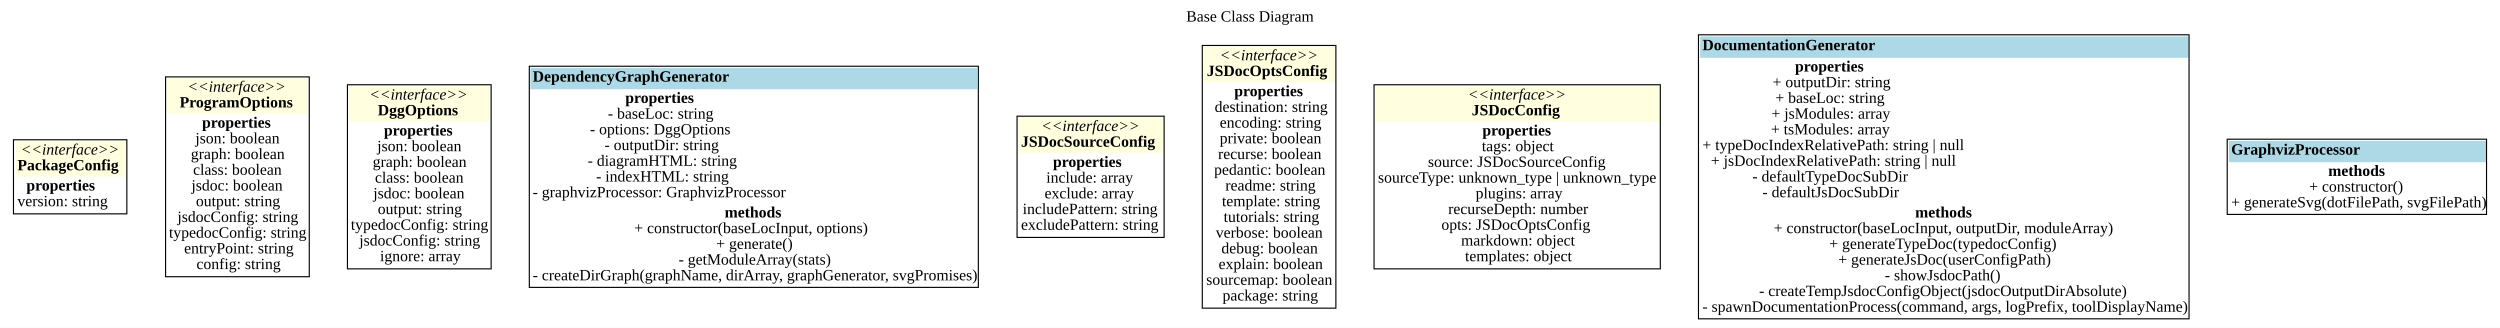
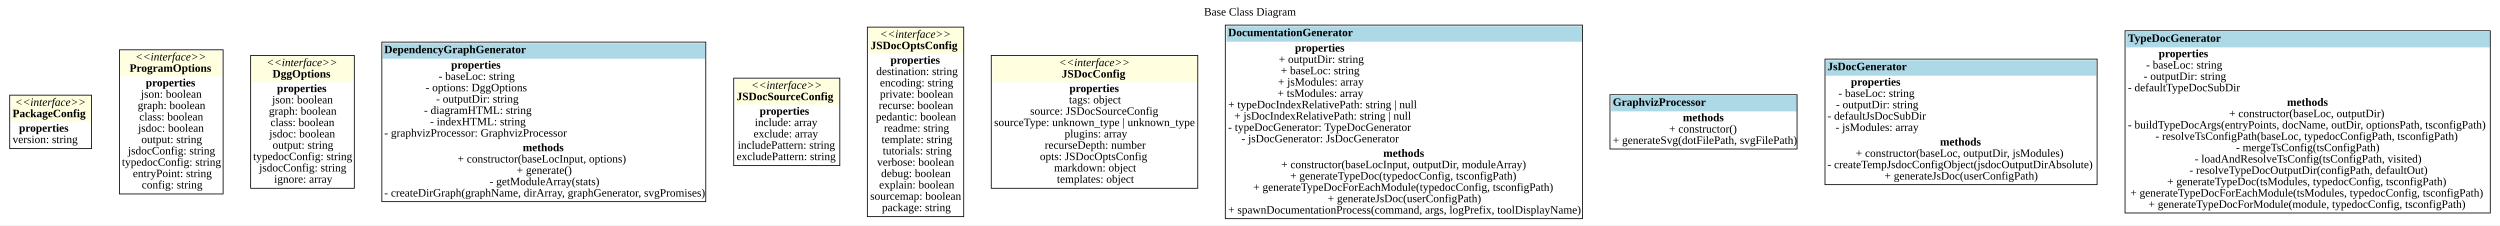
- <svg xmlns="http://www.w3.org/2000/svg" width="2227pt" height="292pt" viewBox="0.00 0.00 2227.00 292.00">
-   <g id="graph0" class="graph" transform="scale(1 1) rotate(0) translate(4 288)">
-     <polygon fill="white" stroke="transparent" points="-4,4 -4,-288 2223,-288 2223,4 -4,4" />
-     <text text-anchor="middle" x="1109.5" y="-268.8" font-family="Times New Roman,serif" font-size="14.00">Base Class Diagram</text>
+ <svg xmlns="http://www.w3.org/2000/svg" width="3087pt" height="278pt" viewBox="0.00 0.00 3087.00 278.00">
+   <g id="graph0" class="graph" transform="scale(1 1) rotate(0) translate(4 274)">
+     <polygon fill="white" stroke="transparent" points="-4,4 -4,-274 3083,-274 3083,4 -4,4" />
+     <text text-anchor="middle" x="1539.5" y="-254.8" font-family="Times New Roman,serif" font-size="14.00">Base Class Diagram</text>
    <g id="node1" class="node">
-       <polygon fill="lightyellow" stroke="transparent" points="9.5,-130.5 9.5,-162.5 108.5,-162.5 108.5,-130.5 9.5,-130.5" />
-       <text text-anchor="start" x="14.5" y="-150.3" font-family="Times New Roman,serif" font-style="italic" font-size="14.00">&lt;&lt;interface&gt;&gt;</text>
-       <text text-anchor="start" x="11.5" y="-136.3" font-family="Times New Roman,serif" font-weight="bold" font-size="14.00">PackageConfig</text>
-       <text text-anchor="start" x="19.5" y="-118.3" font-family="Times New Roman,serif" font-weight="bold" font-size="14.00">properties</text>
-       <text text-anchor="start" x="11.5" y="-104.3" font-family="Times New Roman,serif" font-size="14.00">version: string</text>
-       <polygon fill="none" stroke="black" points="8,-97.5 8,-163.5 109,-163.5 109,-97.5 8,-97.5" />
+       <polygon fill="lightyellow" stroke="transparent" points="9.5,-123.5 9.5,-155.5 108.5,-155.5 108.5,-123.5 9.5,-123.5" />
+       <text text-anchor="start" x="14.5" y="-143.3" font-family="Times New Roman,serif" font-style="italic" font-size="14.00">&lt;&lt;interface&gt;&gt;</text>
+       <text text-anchor="start" x="11.5" y="-129.3" font-family="Times New Roman,serif" font-weight="bold" font-size="14.00">PackageConfig</text>
+       <text text-anchor="start" x="19.5" y="-111.3" font-family="Times New Roman,serif" font-weight="bold" font-size="14.00">properties</text>
+       <text text-anchor="start" x="11.5" y="-97.3" font-family="Times New Roman,serif" font-size="14.00">version: string</text>
+       <polygon fill="none" stroke="black" points="8,-90.5 8,-156.5 109,-156.5 109,-90.5 8,-90.5" />
    </g>
    <g id="node2" class="node">
-       <polygon fill="lightyellow" stroke="transparent" points="144.5,-186.5 144.5,-218.5 270.5,-218.5 270.5,-186.5 144.5,-186.5" />
-       <text text-anchor="start" x="163" y="-206.3" font-family="Times New Roman,serif" font-style="italic" font-size="14.00">&lt;&lt;interface&gt;&gt;</text>
-       <text text-anchor="start" x="156" y="-192.3" font-family="Times New Roman,serif" font-weight="bold" font-size="14.00">ProgramOptions</text>
-       <text text-anchor="start" x="176" y="-174.3" font-family="Times New Roman,serif" font-weight="bold" font-size="14.00">properties</text>
-       <text text-anchor="start" x="170" y="-160.3" font-family="Times New Roman,serif" font-size="14.00">json: boolean</text>
-       <text text-anchor="start" x="166" y="-146.3" font-family="Times New Roman,serif" font-size="14.00">graph: boolean</text>
-       <text text-anchor="start" x="168" y="-132.3" font-family="Times New Roman,serif" font-size="14.00">class: boolean</text>
-       <text text-anchor="start" x="166.5" y="-118.3" font-family="Times New Roman,serif" font-size="14.00">jsdoc: boolean</text>
-       <text text-anchor="start" x="170.5" y="-104.3" font-family="Times New Roman,serif" font-size="14.00">output: string</text>
-       <text text-anchor="start" x="154" y="-90.3" font-family="Times New Roman,serif" font-size="14.00">jsdocConfig: string</text>
-       <text text-anchor="start" x="146.5" y="-76.3" font-family="Times New Roman,serif" font-size="14.00">typedocConfig: string</text>
-       <text text-anchor="start" x="160" y="-62.3" font-family="Times New Roman,serif" font-size="14.00">entryPoint: string</text>
-       <text text-anchor="start" x="171" y="-48.3" font-family="Times New Roman,serif" font-size="14.00">config: string</text>
-       <polygon fill="none" stroke="black" points="143.5,-41.5 143.5,-219.5 271.5,-219.5 271.5,-41.5 143.5,-41.5" />
+       <polygon fill="lightyellow" stroke="transparent" points="144.5,-179.5 144.5,-211.5 270.5,-211.5 270.5,-179.5 144.5,-179.5" />
+       <text text-anchor="start" x="163" y="-199.3" font-family="Times New Roman,serif" font-style="italic" font-size="14.00">&lt;&lt;interface&gt;&gt;</text>
+       <text text-anchor="start" x="156" y="-185.3" font-family="Times New Roman,serif" font-weight="bold" font-size="14.00">ProgramOptions</text>
+       <text text-anchor="start" x="176" y="-167.3" font-family="Times New Roman,serif" font-weight="bold" font-size="14.00">properties</text>
+       <text text-anchor="start" x="170" y="-153.3" font-family="Times New Roman,serif" font-size="14.00">json: boolean</text>
+       <text text-anchor="start" x="166" y="-139.3" font-family="Times New Roman,serif" font-size="14.00">graph: boolean</text>
+       <text text-anchor="start" x="168" y="-125.3" font-family="Times New Roman,serif" font-size="14.00">class: boolean</text>
+       <text text-anchor="start" x="166.5" y="-111.3" font-family="Times New Roman,serif" font-size="14.00">jsdoc: boolean</text>
+       <text text-anchor="start" x="170.5" y="-97.3" font-family="Times New Roman,serif" font-size="14.00">output: string</text>
+       <text text-anchor="start" x="154" y="-83.3" font-family="Times New Roman,serif" font-size="14.00">jsdocConfig: string</text>
+       <text text-anchor="start" x="146.5" y="-69.3" font-family="Times New Roman,serif" font-size="14.00">typedocConfig: string</text>
+       <text text-anchor="start" x="160" y="-55.3" font-family="Times New Roman,serif" font-size="14.00">entryPoint: string</text>
+       <text text-anchor="start" x="171" y="-41.3" font-family="Times New Roman,serif" font-size="14.00">config: string</text>
+       <polygon fill="none" stroke="black" points="143.5,-34.5 143.5,-212.5 271.5,-212.5 271.5,-34.5 143.5,-34.5" />
    </g>
    <g id="node3" class="node">
-       <polygon fill="lightyellow" stroke="transparent" points="306.5,-179.5 306.5,-211.5 432.5,-211.5 432.5,-179.5 306.5,-179.5" />
-       <text text-anchor="start" x="325" y="-199.3" font-family="Times New Roman,serif" font-style="italic" font-size="14.00">&lt;&lt;interface&gt;&gt;</text>
-       <text text-anchor="start" x="332.5" y="-185.3" font-family="Times New Roman,serif" font-weight="bold" font-size="14.00">DggOptions</text>
-       <text text-anchor="start" x="338" y="-167.3" font-family="Times New Roman,serif" font-weight="bold" font-size="14.00">properties</text>
-       <text text-anchor="start" x="332" y="-153.3" font-family="Times New Roman,serif" font-size="14.00">json: boolean</text>
-       <text text-anchor="start" x="328" y="-139.3" font-family="Times New Roman,serif" font-size="14.00">graph: boolean</text>
-       <text text-anchor="start" x="330" y="-125.3" font-family="Times New Roman,serif" font-size="14.00">class: boolean</text>
-       <text text-anchor="start" x="328.5" y="-111.3" font-family="Times New Roman,serif" font-size="14.00">jsdoc: boolean</text>
-       <text text-anchor="start" x="332.5" y="-97.3" font-family="Times New Roman,serif" font-size="14.00">output: string</text>
-       <text text-anchor="start" x="308.5" y="-83.3" font-family="Times New Roman,serif" font-size="14.00">typedocConfig: string</text>
-       <text text-anchor="start" x="316" y="-69.3" font-family="Times New Roman,serif" font-size="14.00">jsdocConfig: string</text>
-       <text text-anchor="start" x="334.5" y="-55.3" font-family="Times New Roman,serif" font-size="14.00">ignore: array</text>
-       <polygon fill="none" stroke="black" points="305.5,-48.5 305.5,-212.5 433.5,-212.5 433.5,-48.5 305.5,-48.5" />
+       <polygon fill="lightyellow" stroke="transparent" points="306.5,-172.5 306.5,-204.5 432.5,-204.5 432.5,-172.5 306.5,-172.5" />
+       <text text-anchor="start" x="325" y="-192.3" font-family="Times New Roman,serif" font-style="italic" font-size="14.00">&lt;&lt;interface&gt;&gt;</text>
+       <text text-anchor="start" x="332.5" y="-178.3" font-family="Times New Roman,serif" font-weight="bold" font-size="14.00">DggOptions</text>
+       <text text-anchor="start" x="338" y="-160.3" font-family="Times New Roman,serif" font-weight="bold" font-size="14.00">properties</text>
+       <text text-anchor="start" x="332" y="-146.3" font-family="Times New Roman,serif" font-size="14.00">json: boolean</text>
+       <text text-anchor="start" x="328" y="-132.3" font-family="Times New Roman,serif" font-size="14.00">graph: boolean</text>
+       <text text-anchor="start" x="330" y="-118.3" font-family="Times New Roman,serif" font-size="14.00">class: boolean</text>
+       <text text-anchor="start" x="328.5" y="-104.3" font-family="Times New Roman,serif" font-size="14.00">jsdoc: boolean</text>
+       <text text-anchor="start" x="332.5" y="-90.3" font-family="Times New Roman,serif" font-size="14.00">output: string</text>
+       <text text-anchor="start" x="308.5" y="-76.3" font-family="Times New Roman,serif" font-size="14.00">typedocConfig: string</text>
+       <text text-anchor="start" x="316" y="-62.3" font-family="Times New Roman,serif" font-size="14.00">jsdocConfig: string</text>
+       <text text-anchor="start" x="334.5" y="-48.3" font-family="Times New Roman,serif" font-size="14.00">ignore: array</text>
+       <polygon fill="none" stroke="black" points="305.5,-41.5 305.5,-205.5 433.5,-205.5 433.5,-41.5 305.5,-41.5" />
    </g>
    <g id="node4" class="node">
-       <polygon fill="lightblue" stroke="transparent" points="468.5,-208.5 468.5,-227.5 866.5,-227.5 866.5,-208.5 468.5,-208.5" />
-       <text text-anchor="start" x="470.5" y="-215.3" font-family="Times New Roman,serif" font-weight="bold" font-size="14.00">DependencyGraphGenerator</text>
-       <text text-anchor="start" x="553" y="-196.3" font-family="Times New Roman,serif" font-weight="bold" font-size="14.00">properties</text>
-       <text text-anchor="start" x="537.5" y="-182.3" font-family="Times New Roman,serif" font-size="14.00">- baseLoc: string</text>
-       <text text-anchor="start" x="521.5" y="-168.3" font-family="Times New Roman,serif" font-size="14.00">- options: DggOptions</text>
-       <text text-anchor="start" x="534.5" y="-154.3" font-family="Times New Roman,serif" font-size="14.00">- outputDir: string</text>
-       <text text-anchor="start" x="519.5" y="-140.3" font-family="Times New Roman,serif" font-size="14.00">- diagramHTML: string</text>
-       <text text-anchor="start" x="527" y="-126.3" font-family="Times New Roman,serif" font-size="14.00">- indexHTML: string</text>
-       <text text-anchor="start" x="470.5" y="-112.3" font-family="Times New Roman,serif" font-size="14.00">- graphvizProcessor: GraphvizProcessor</text>
-       <text text-anchor="start" x="641.5" y="-94.3" font-family="Times New Roman,serif" font-weight="bold" font-size="14.00">methods</text>
-       <text text-anchor="start" x="561" y="-80.3" font-family="Times New Roman,serif" font-size="14.00">+ constructor(baseLocInput, options)</text>
-       <text text-anchor="start" x="634" y="-66.3" font-family="Times New Roman,serif" font-size="14.00">+ generate()</text>
-       <text text-anchor="start" x="600.5" y="-52.3" font-family="Times New Roman,serif" font-size="14.00">- getModuleArray(stats)</text>
-       <text text-anchor="start" x="470.5" y="-38.3" font-family="Times New Roman,serif" font-size="14.00">- createDirGraph(graphName, dirArray, graphGenerator, svgPromises)</text>
-       <polygon fill="none" stroke="black" points="467.5,-32 467.5,-229 867.5,-229 867.5,-32 467.5,-32" />
+       <polygon fill="lightblue" stroke="transparent" points="468.5,-201.5 468.5,-220.5 866.5,-220.5 866.5,-201.5 468.5,-201.5" />
+       <text text-anchor="start" x="470.5" y="-208.3" font-family="Times New Roman,serif" font-weight="bold" font-size="14.00">DependencyGraphGenerator</text>
+       <text text-anchor="start" x="553" y="-189.3" font-family="Times New Roman,serif" font-weight="bold" font-size="14.00">properties</text>
+       <text text-anchor="start" x="537.5" y="-175.3" font-family="Times New Roman,serif" font-size="14.00">- baseLoc: string</text>
+       <text text-anchor="start" x="521.5" y="-161.3" font-family="Times New Roman,serif" font-size="14.00">- options: DggOptions</text>
+       <text text-anchor="start" x="534.5" y="-147.3" font-family="Times New Roman,serif" font-size="14.00">- outputDir: string</text>
+       <text text-anchor="start" x="519.5" y="-133.3" font-family="Times New Roman,serif" font-size="14.00">- diagramHTML: string</text>
+       <text text-anchor="start" x="527" y="-119.3" font-family="Times New Roman,serif" font-size="14.00">- indexHTML: string</text>
+       <text text-anchor="start" x="470.5" y="-105.3" font-family="Times New Roman,serif" font-size="14.00">- graphvizProcessor: GraphvizProcessor</text>
+       <text text-anchor="start" x="641.5" y="-87.3" font-family="Times New Roman,serif" font-weight="bold" font-size="14.00">methods</text>
+       <text text-anchor="start" x="561" y="-73.3" font-family="Times New Roman,serif" font-size="14.00">+ constructor(baseLocInput, options)</text>
+       <text text-anchor="start" x="634" y="-59.3" font-family="Times New Roman,serif" font-size="14.00">+ generate()</text>
+       <text text-anchor="start" x="600.5" y="-45.3" font-family="Times New Roman,serif" font-size="14.00">- getModuleArray(stats)</text>
+       <text text-anchor="start" x="470.5" y="-31.3" font-family="Times New Roman,serif" font-size="14.00">- createDirGraph(graphName, dirArray, graphGenerator, svgPromises)</text>
+       <polygon fill="none" stroke="black" points="467.5,-25 467.5,-222 867.5,-222 867.5,-25 467.5,-25" />
    </g>
    <g id="node5" class="node">
-       <polygon fill="lightyellow" stroke="transparent" points="903.5,-151.5 903.5,-183.5 1032.5,-183.5 1032.5,-151.5 903.5,-151.5" />
-       <text text-anchor="start" x="923.5" y="-171.3" font-family="Times New Roman,serif" font-style="italic" font-size="14.00">&lt;&lt;interface&gt;&gt;</text>
-       <text text-anchor="start" x="905.5" y="-157.3" font-family="Times New Roman,serif" font-weight="bold" font-size="14.00">JSDocSourceConfig</text>
-       <text text-anchor="start" x="934" y="-139.3" font-family="Times New Roman,serif" font-weight="bold" font-size="14.00">properties</text>
-       <text text-anchor="start" x="928" y="-125.3" font-family="Times New Roman,serif" font-size="14.00">include: array</text>
-       <text text-anchor="start" x="926.5" y="-111.3" font-family="Times New Roman,serif" font-size="14.00">exclude: array</text>
-       <text text-anchor="start" x="907" y="-97.3" font-family="Times New Roman,serif" font-size="14.00">includePattern: string</text>
-       <text text-anchor="start" x="905.5" y="-83.3" font-family="Times New Roman,serif" font-size="14.00">excludePattern: string</text>
-       <polygon fill="none" stroke="black" points="902,-76.5 902,-184.5 1033,-184.5 1033,-76.5 902,-76.5" />
+       <polygon fill="lightyellow" stroke="transparent" points="903.5,-144.5 903.5,-176.5 1032.5,-176.5 1032.5,-144.5 903.5,-144.5" />
+       <text text-anchor="start" x="923.5" y="-164.3" font-family="Times New Roman,serif" font-style="italic" font-size="14.00">&lt;&lt;interface&gt;&gt;</text>
+       <text text-anchor="start" x="905.5" y="-150.3" font-family="Times New Roman,serif" font-weight="bold" font-size="14.00">JSDocSourceConfig</text>
+       <text text-anchor="start" x="934" y="-132.3" font-family="Times New Roman,serif" font-weight="bold" font-size="14.00">properties</text>
+       <text text-anchor="start" x="928" y="-118.3" font-family="Times New Roman,serif" font-size="14.00">include: array</text>
+       <text text-anchor="start" x="926.5" y="-104.3" font-family="Times New Roman,serif" font-size="14.00">exclude: array</text>
+       <text text-anchor="start" x="907" y="-90.3" font-family="Times New Roman,serif" font-size="14.00">includePattern: string</text>
+       <text text-anchor="start" x="905.5" y="-76.3" font-family="Times New Roman,serif" font-size="14.00">excludePattern: string</text>
+       <polygon fill="none" stroke="black" points="902,-69.5 902,-177.5 1033,-177.5 1033,-69.5 902,-69.5" />
    </g>
    <g id="node6" class="node">
-       <polygon fill="lightyellow" stroke="transparent" points="1068.5,-214.5 1068.5,-246.5 1185.5,-246.5 1185.5,-214.5 1068.5,-214.5" />
-       <text text-anchor="start" x="1082.5" y="-234.3" font-family="Times New Roman,serif" font-style="italic" font-size="14.00">&lt;&lt;interface&gt;&gt;</text>
-       <text text-anchor="start" x="1071" y="-220.3" font-family="Times New Roman,serif" font-weight="bold" font-size="14.00">JSDocOptsConfig</text>
-       <text text-anchor="start" x="1095.5" y="-202.3" font-family="Times New Roman,serif" font-weight="bold" font-size="14.00">properties</text>
-       <text text-anchor="start" x="1078" y="-188.3" font-family="Times New Roman,serif" font-size="14.00">destination: string</text>
-       <text text-anchor="start" x="1082.5" y="-174.3" font-family="Times New Roman,serif" font-size="14.00">encoding: string</text>
-       <text text-anchor="start" x="1082.5" y="-160.3" font-family="Times New Roman,serif" font-size="14.00">private: boolean</text>
-       <text text-anchor="start" x="1081" y="-146.3" font-family="Times New Roman,serif" font-size="14.00">recurse: boolean</text>
-       <text text-anchor="start" x="1077.5" y="-132.3" font-family="Times New Roman,serif" font-size="14.00">pedantic: boolean</text>
-       <text text-anchor="start" x="1087.5" y="-118.3" font-family="Times New Roman,serif" font-size="14.00">readme: string</text>
-       <text text-anchor="start" x="1084.5" y="-104.3" font-family="Times New Roman,serif" font-size="14.00">template: string</text>
-       <text text-anchor="start" x="1086" y="-90.3" font-family="Times New Roman,serif" font-size="14.00">tutorials: string</text>
-       <text text-anchor="start" x="1079" y="-76.3" font-family="Times New Roman,serif" font-size="14.00">verbose: boolean</text>
-       <text text-anchor="start" x="1084" y="-62.3" font-family="Times New Roman,serif" font-size="14.00">debug: boolean</text>
-       <text text-anchor="start" x="1081.5" y="-48.3" font-family="Times New Roman,serif" font-size="14.00">explain: boolean</text>
-       <text text-anchor="start" x="1070.5" y="-34.3" font-family="Times New Roman,serif" font-size="14.00">sourcemap: boolean</text>
-       <text text-anchor="start" x="1085" y="-20.3" font-family="Times New Roman,serif" font-size="14.00">package: string</text>
-       <polygon fill="none" stroke="black" points="1067,-13.5 1067,-247.5 1186,-247.5 1186,-13.5 1067,-13.5" />
+       <polygon fill="lightyellow" stroke="transparent" points="1068.5,-207.5 1068.5,-239.5 1185.5,-239.5 1185.5,-207.5 1068.5,-207.5" />
+       <text text-anchor="start" x="1082.5" y="-227.3" font-family="Times New Roman,serif" font-style="italic" font-size="14.00">&lt;&lt;interface&gt;&gt;</text>
+       <text text-anchor="start" x="1071" y="-213.3" font-family="Times New Roman,serif" font-weight="bold" font-size="14.00">JSDocOptsConfig</text>
+       <text text-anchor="start" x="1095.5" y="-195.3" font-family="Times New Roman,serif" font-weight="bold" font-size="14.00">properties</text>
+       <text text-anchor="start" x="1078" y="-181.3" font-family="Times New Roman,serif" font-size="14.00">destination: string</text>
+       <text text-anchor="start" x="1082.5" y="-167.3" font-family="Times New Roman,serif" font-size="14.00">encoding: string</text>
+       <text text-anchor="start" x="1082.5" y="-153.3" font-family="Times New Roman,serif" font-size="14.00">private: boolean</text>
+       <text text-anchor="start" x="1081" y="-139.3" font-family="Times New Roman,serif" font-size="14.00">recurse: boolean</text>
+       <text text-anchor="start" x="1077.5" y="-125.3" font-family="Times New Roman,serif" font-size="14.00">pedantic: boolean</text>
+       <text text-anchor="start" x="1087.5" y="-111.3" font-family="Times New Roman,serif" font-size="14.00">readme: string</text>
+       <text text-anchor="start" x="1084.5" y="-97.3" font-family="Times New Roman,serif" font-size="14.00">template: string</text>
+       <text text-anchor="start" x="1086" y="-83.3" font-family="Times New Roman,serif" font-size="14.00">tutorials: string</text>
+       <text text-anchor="start" x="1079" y="-69.3" font-family="Times New Roman,serif" font-size="14.00">verbose: boolean</text>
+       <text text-anchor="start" x="1084" y="-55.3" font-family="Times New Roman,serif" font-size="14.00">debug: boolean</text>
+       <text text-anchor="start" x="1081.5" y="-41.3" font-family="Times New Roman,serif" font-size="14.00">explain: boolean</text>
+       <text text-anchor="start" x="1070.5" y="-27.3" font-family="Times New Roman,serif" font-size="14.00">sourcemap: boolean</text>
+       <text text-anchor="start" x="1085" y="-13.3" font-family="Times New Roman,serif" font-size="14.00">package: string</text>
+       <polygon fill="none" stroke="black" points="1067,-6.5 1067,-240.5 1186,-240.5 1186,-6.5 1067,-6.5" />
    </g>
    <g id="node7" class="node">
-       <polygon fill="lightyellow" stroke="transparent" points="1221.5,-179.5 1221.5,-211.5 1474.5,-211.5 1474.5,-179.5 1221.5,-179.5" />
-       <text text-anchor="start" x="1303.5" y="-199.3" font-family="Times New Roman,serif" font-style="italic" font-size="14.00">&lt;&lt;interface&gt;&gt;</text>
-       <text text-anchor="start" x="1307" y="-185.3" font-family="Times New Roman,serif" font-weight="bold" font-size="14.00">JSDocConfig</text>
-       <text text-anchor="start" x="1316.5" y="-167.3" font-family="Times New Roman,serif" font-weight="bold" font-size="14.00">properties</text>
-       <text text-anchor="start" x="1316" y="-153.3" font-family="Times New Roman,serif" font-size="14.00">tags: object</text>
-       <text text-anchor="start" x="1268" y="-139.3" font-family="Times New Roman,serif" font-size="14.00">source: JSDocSourceConfig</text>
-       <text text-anchor="start" x="1223.5" y="-125.3" font-family="Times New Roman,serif" font-size="14.00">sourceType: unknown_type | unknown_type</text>
-       <text text-anchor="start" x="1310.5" y="-111.3" font-family="Times New Roman,serif" font-size="14.00">plugins: array</text>
-       <text text-anchor="start" x="1286" y="-97.3" font-family="Times New Roman,serif" font-size="14.00">recurseDepth: number</text>
-       <text text-anchor="start" x="1280" y="-83.3" font-family="Times New Roman,serif" font-size="14.00">opts: JSDocOptsConfig</text>
-       <text text-anchor="start" x="1297.5" y="-69.3" font-family="Times New Roman,serif" font-size="14.00">markdown: object</text>
-       <text text-anchor="start" x="1301" y="-55.3" font-family="Times New Roman,serif" font-size="14.00">templates: object</text>
-       <polygon fill="none" stroke="black" points="1220,-48.5 1220,-212.5 1475,-212.5 1475,-48.5 1220,-48.5" />
+       <polygon fill="lightyellow" stroke="transparent" points="1221.5,-172.5 1221.5,-204.5 1474.5,-204.5 1474.5,-172.5 1221.5,-172.5" />
+       <text text-anchor="start" x="1303.5" y="-192.3" font-family="Times New Roman,serif" font-style="italic" font-size="14.00">&lt;&lt;interface&gt;&gt;</text>
+       <text text-anchor="start" x="1307" y="-178.3" font-family="Times New Roman,serif" font-weight="bold" font-size="14.00">JSDocConfig</text>
+       <text text-anchor="start" x="1316.5" y="-160.3" font-family="Times New Roman,serif" font-weight="bold" font-size="14.00">properties</text>
+       <text text-anchor="start" x="1316" y="-146.3" font-family="Times New Roman,serif" font-size="14.00">tags: object</text>
+       <text text-anchor="start" x="1268" y="-132.3" font-family="Times New Roman,serif" font-size="14.00">source: JSDocSourceConfig</text>
+       <text text-anchor="start" x="1223.5" y="-118.3" font-family="Times New Roman,serif" font-size="14.00">sourceType: unknown_type | unknown_type</text>
+       <text text-anchor="start" x="1310.5" y="-104.3" font-family="Times New Roman,serif" font-size="14.00">plugins: array</text>
+       <text text-anchor="start" x="1286" y="-90.3" font-family="Times New Roman,serif" font-size="14.00">recurseDepth: number</text>
+       <text text-anchor="start" x="1280" y="-76.3" font-family="Times New Roman,serif" font-size="14.00">opts: JSDocOptsConfig</text>
+       <text text-anchor="start" x="1297.5" y="-62.3" font-family="Times New Roman,serif" font-size="14.00">markdown: object</text>
+       <text text-anchor="start" x="1301" y="-48.3" font-family="Times New Roman,serif" font-size="14.00">templates: object</text>
+       <polygon fill="none" stroke="black" points="1220,-41.5 1220,-205.5 1475,-205.5 1475,-41.5 1220,-41.5" />
    </g>
    <g id="node8" class="node">
-       <polygon fill="lightblue" stroke="transparent" points="1510.5,-236.5 1510.5,-255.5 1945.5,-255.5 1945.5,-236.5 1510.5,-236.5" />
-       <text text-anchor="start" x="1512.5" y="-243.3" font-family="Times New Roman,serif" font-weight="bold" font-size="14.00">DocumentationGenerator</text>
-       <text text-anchor="start" x="1595" y="-224.3" font-family="Times New Roman,serif" font-weight="bold" font-size="14.00">properties</text>
-       <text text-anchor="start" x="1575" y="-210.3" font-family="Times New Roman,serif" font-size="14.00">+ outputDir: string</text>
-       <text text-anchor="start" x="1577.5" y="-196.3" font-family="Times New Roman,serif" font-size="14.00">+ baseLoc: string</text>
-       <text text-anchor="start" x="1574" y="-182.3" font-family="Times New Roman,serif" font-size="14.00">+ jsModules: array</text>
-       <text text-anchor="start" x="1573.5" y="-168.3" font-family="Times New Roman,serif" font-size="14.00">+ tsModules: array</text>
-       <text text-anchor="start" x="1512.5" y="-154.3" font-family="Times New Roman,serif" font-size="14.00">+ typeDocIndexRelativePath: string | null</text>
-       <text text-anchor="start" x="1520" y="-140.3" font-family="Times New Roman,serif" font-size="14.00">+ jsDocIndexRelativePath: string | null</text>
-       <text text-anchor="start" x="1557" y="-126.3" font-family="Times New Roman,serif" font-size="14.00">- defaultTypeDocSubDir</text>
-       <text text-anchor="start" x="1566" y="-112.3" font-family="Times New Roman,serif" font-size="14.00">- defaultJsDocSubDir</text>
-       <text text-anchor="start" x="1702" y="-94.3" font-family="Times New Roman,serif" font-weight="bold" font-size="14.00">methods</text>
-       <text text-anchor="start" x="1576" y="-80.3" font-family="Times New Roman,serif" font-size="14.00">+ constructor(baseLocInput, outputDir, moduleArray)</text>
-       <text text-anchor="start" x="1625.5" y="-66.3" font-family="Times New Roman,serif" font-size="14.00">+ generateTypeDoc(typedocConfig)</text>
-       <text text-anchor="start" x="1633.5" y="-52.3" font-family="Times New Roman,serif" font-size="14.00">+ generateJsDoc(userConfigPath)</text>
-       <text text-anchor="start" x="1675" y="-38.3" font-family="Times New Roman,serif" font-size="14.00">- showJsdocPath()</text>
-       <text text-anchor="start" x="1563" y="-24.3" font-family="Times New Roman,serif" font-size="14.00">- createTempJsdocConfigObject(jsdocOutputDirAbsolute)</text>
-       <text text-anchor="start" x="1512.5" y="-10.3" font-family="Times New Roman,serif" font-size="14.00">- spawnDocumentationProcess(command, args, logPrefix, toolDisplayName)</text>
-       <polygon fill="none" stroke="black" points="1509,-4 1509,-257 1946,-257 1946,-4 1509,-4" />
+       <polygon fill="lightblue" stroke="transparent" points="1510.5,-222.5 1510.5,-241.5 1949.5,-241.5 1949.5,-222.5 1510.5,-222.5" />
+       <text text-anchor="start" x="1512.5" y="-229.3" font-family="Times New Roman,serif" font-weight="bold" font-size="14.00">DocumentationGenerator</text>
+       <text text-anchor="start" x="1595" y="-210.3" font-family="Times New Roman,serif" font-weight="bold" font-size="14.00">properties</text>
+       <text text-anchor="start" x="1575" y="-196.3" font-family="Times New Roman,serif" font-size="14.00">+ outputDir: string</text>
+       <text text-anchor="start" x="1577.5" y="-182.3" font-family="Times New Roman,serif" font-size="14.00">+ baseLoc: string</text>
+       <text text-anchor="start" x="1574" y="-168.3" font-family="Times New Roman,serif" font-size="14.00">+ jsModules: array</text>
+       <text text-anchor="start" x="1573.5" y="-154.3" font-family="Times New Roman,serif" font-size="14.00">+ tsModules: array</text>
+       <text text-anchor="start" x="1512.5" y="-140.3" font-family="Times New Roman,serif" font-size="14.00">+ typeDocIndexRelativePath: string | null</text>
+       <text text-anchor="start" x="1520" y="-126.3" font-family="Times New Roman,serif" font-size="14.00">+ jsDocIndexRelativePath: string | null</text>
+       <text text-anchor="start" x="1512.5" y="-112.3" font-family="Times New Roman,serif" font-size="14.00">- typeDocGenerator: TypeDocGenerator</text>
+       <text text-anchor="start" x="1529" y="-98.3" font-family="Times New Roman,serif" font-size="14.00">- jsDocGenerator: JsDocGenerator</text>
+       <text text-anchor="start" x="1704" y="-80.3" font-family="Times New Roman,serif" font-weight="bold" font-size="14.00">methods</text>
+       <text text-anchor="start" x="1578" y="-66.3" font-family="Times New Roman,serif" font-size="14.00">+ constructor(baseLocInput, outputDir, moduleArray)</text>
+       <text text-anchor="start" x="1589" y="-52.3" font-family="Times New Roman,serif" font-size="14.00">+ generateTypeDoc(typedocConfig, tsconfigPath)</text>
+       <text text-anchor="start" x="1543.5" y="-38.3" font-family="Times New Roman,serif" font-size="14.00">+ generateTypeDocForEachModule(typedocConfig, tsconfigPath)</text>
+       <text text-anchor="start" x="1635.5" y="-24.3" font-family="Times New Roman,serif" font-size="14.00">+ generateJsDoc(userConfigPath)</text>
+       <text text-anchor="start" x="1512.5" y="-10.3" font-family="Times New Roman,serif" font-size="14.00">+ spawnDocumentationProcess(command, args, logPrefix, toolDisplayName)</text>
+       <polygon fill="none" stroke="black" points="1509,-4 1509,-243 1950,-243 1950,-4 1509,-4" />
    </g>
    <g id="node9" class="node">
-       <polygon fill="lightblue" stroke="transparent" points="1981.5,-143.5 1981.5,-162.5 2210.5,-162.5 2210.5,-143.5 1981.5,-143.5" />
-       <text text-anchor="start" x="1983.5" y="-150.3" font-family="Times New Roman,serif" font-weight="bold" font-size="14.00">GraphvizProcessor</text>
-       <text text-anchor="start" x="2070" y="-131.3" font-family="Times New Roman,serif" font-weight="bold" font-size="14.00">methods</text>
-       <text text-anchor="start" x="2053" y="-117.3" font-family="Times New Roman,serif" font-size="14.00">+ constructor()</text>
-       <text text-anchor="start" x="1983.5" y="-103.3" font-family="Times New Roman,serif" font-size="14.00">+ generateSvg(dotFilePath, svgFilePath)</text>
-       <polygon fill="none" stroke="black" points="1980,-97 1980,-164 2211,-164 2211,-97 1980,-97" />
+       <polygon fill="lightblue" stroke="transparent" points="1985.5,-136.5 1985.5,-155.5 2214.5,-155.5 2214.5,-136.5 1985.5,-136.5" />
+       <text text-anchor="start" x="1987.5" y="-143.3" font-family="Times New Roman,serif" font-weight="bold" font-size="14.00">GraphvizProcessor</text>
+       <text text-anchor="start" x="2074" y="-124.3" font-family="Times New Roman,serif" font-weight="bold" font-size="14.00">methods</text>
+       <text text-anchor="start" x="2057" y="-110.3" font-family="Times New Roman,serif" font-size="14.00">+ constructor()</text>
+       <text text-anchor="start" x="1987.5" y="-96.3" font-family="Times New Roman,serif" font-size="14.00">+ generateSvg(dotFilePath, svgFilePath)</text>
+       <polygon fill="none" stroke="black" points="1984,-90 1984,-157 2215,-157 2215,-90 1984,-90" />
+     </g>
+     <g id="node10" class="node">
+       <polygon fill="lightblue" stroke="transparent" points="2250.5,-180.5 2250.5,-199.5 2584.5,-199.5 2584.5,-180.5 2250.5,-180.5" />
+       <text text-anchor="start" x="2252.5" y="-187.3" font-family="Times New Roman,serif" font-weight="bold" font-size="14.00">JsDocGenerator</text>
+       <text text-anchor="start" x="2281.5" y="-168.3" font-family="Times New Roman,serif" font-weight="bold" font-size="14.00">properties</text>
+       <text text-anchor="start" x="2266" y="-154.3" font-family="Times New Roman,serif" font-size="14.00">- baseLoc: string</text>
+       <text text-anchor="start" x="2263" y="-140.3" font-family="Times New Roman,serif" font-size="14.00">- outputDir: string</text>
+       <text text-anchor="start" x="2252.5" y="-126.3" font-family="Times New Roman,serif" font-size="14.00">- defaultJsDocSubDir</text>
+       <text text-anchor="start" x="2262.5" y="-112.3" font-family="Times New Roman,serif" font-size="14.00">- jsModules: array</text>
+       <text text-anchor="start" x="2391.5" y="-94.3" font-family="Times New Roman,serif" font-weight="bold" font-size="14.00">methods</text>
+       <text text-anchor="start" x="2287.5" y="-80.3" font-family="Times New Roman,serif" font-size="14.00">+ constructor(baseLoc, outputDir, jsModules)</text>
+       <text text-anchor="start" x="2252.5" y="-66.3" font-family="Times New Roman,serif" font-size="14.00">- createTempJsdocConfigObject(jsdocOutputDirAbsolute)</text>
+       <text text-anchor="start" x="2323" y="-52.3" font-family="Times New Roman,serif" font-size="14.00">+ generateJsDoc(userConfigPath)</text>
+       <polygon fill="none" stroke="black" points="2249.5,-46 2249.5,-201 2585.5,-201 2585.5,-46 2249.5,-46" />
+     </g>
+     <g id="node11" class="node">
+       <polygon fill="lightblue" stroke="transparent" points="2621.5,-215.5 2621.5,-234.5 3070.5,-234.5 3070.5,-215.5 2621.5,-215.5" />
+       <text text-anchor="start" x="2623.5" y="-222.3" font-family="Times New Roman,serif" font-weight="bold" font-size="14.00">TypeDocGenerator</text>
+       <text text-anchor="start" x="2661.5" y="-203.3" font-family="Times New Roman,serif" font-weight="bold" font-size="14.00">properties</text>
+       <text text-anchor="start" x="2646" y="-189.3" font-family="Times New Roman,serif" font-size="14.00">- baseLoc: string</text>
+       <text text-anchor="start" x="2643" y="-175.3" font-family="Times New Roman,serif" font-size="14.00">- outputDir: string</text>
+       <text text-anchor="start" x="2623.5" y="-161.3" font-family="Times New Roman,serif" font-size="14.00">- defaultTypeDocSubDir</text>
+       <text text-anchor="start" x="2820" y="-143.3" font-family="Times New Roman,serif" font-weight="bold" font-size="14.00">methods</text>
+       <text text-anchor="start" x="2748.5" y="-129.3" font-family="Times New Roman,serif" font-size="14.00">+ constructor(baseLoc, outputDir)</text>
+       <text text-anchor="start" x="2623.5" y="-115.3" font-family="Times New Roman,serif" font-size="14.00">- buildTypeDocArgs(entryPoints, docName, outDir, optionsPath, tsconfigPath)</text>
+       <text text-anchor="start" x="2657.5" y="-101.3" font-family="Times New Roman,serif" font-size="14.00">- resolveTsConfigPath(baseLoc, typedocConfigPath, tsconfigPath)</text>
+       <text text-anchor="start" x="2757" y="-87.3" font-family="Times New Roman,serif" font-size="14.00">- mergeTsConfig(tsConfigPath)</text>
+       <text text-anchor="start" x="2706" y="-73.3" font-family="Times New Roman,serif" font-size="14.00">- loadAndResolveTsConfig(tsConfigPath, visited)</text>
+       <text text-anchor="start" x="2699.5" y="-59.3" font-family="Times New Roman,serif" font-size="14.00">- resolveTypeDocOutputDir(configPath, defaultOut)</text>
+       <text text-anchor="start" x="2672" y="-45.3" font-family="Times New Roman,serif" font-size="14.00">+ generateTypeDoc(tsModules, typedocConfig, tsconfigPath)</text>
+       <text text-anchor="start" x="2626.5" y="-31.3" font-family="Times New Roman,serif" font-size="14.00">+ generateTypeDocForEachModule(tsModules, typedocConfig, tsconfigPath)</text>
+       <text text-anchor="start" x="2649" y="-17.3" font-family="Times New Roman,serif" font-size="14.00">+ generateTypeDocForModule(module, typedocConfig, tsconfigPath)</text>
+       <polygon fill="none" stroke="black" points="2620,-11 2620,-236 3071,-236 3071,-11 2620,-11" />
    </g>
  </g>
</svg>
